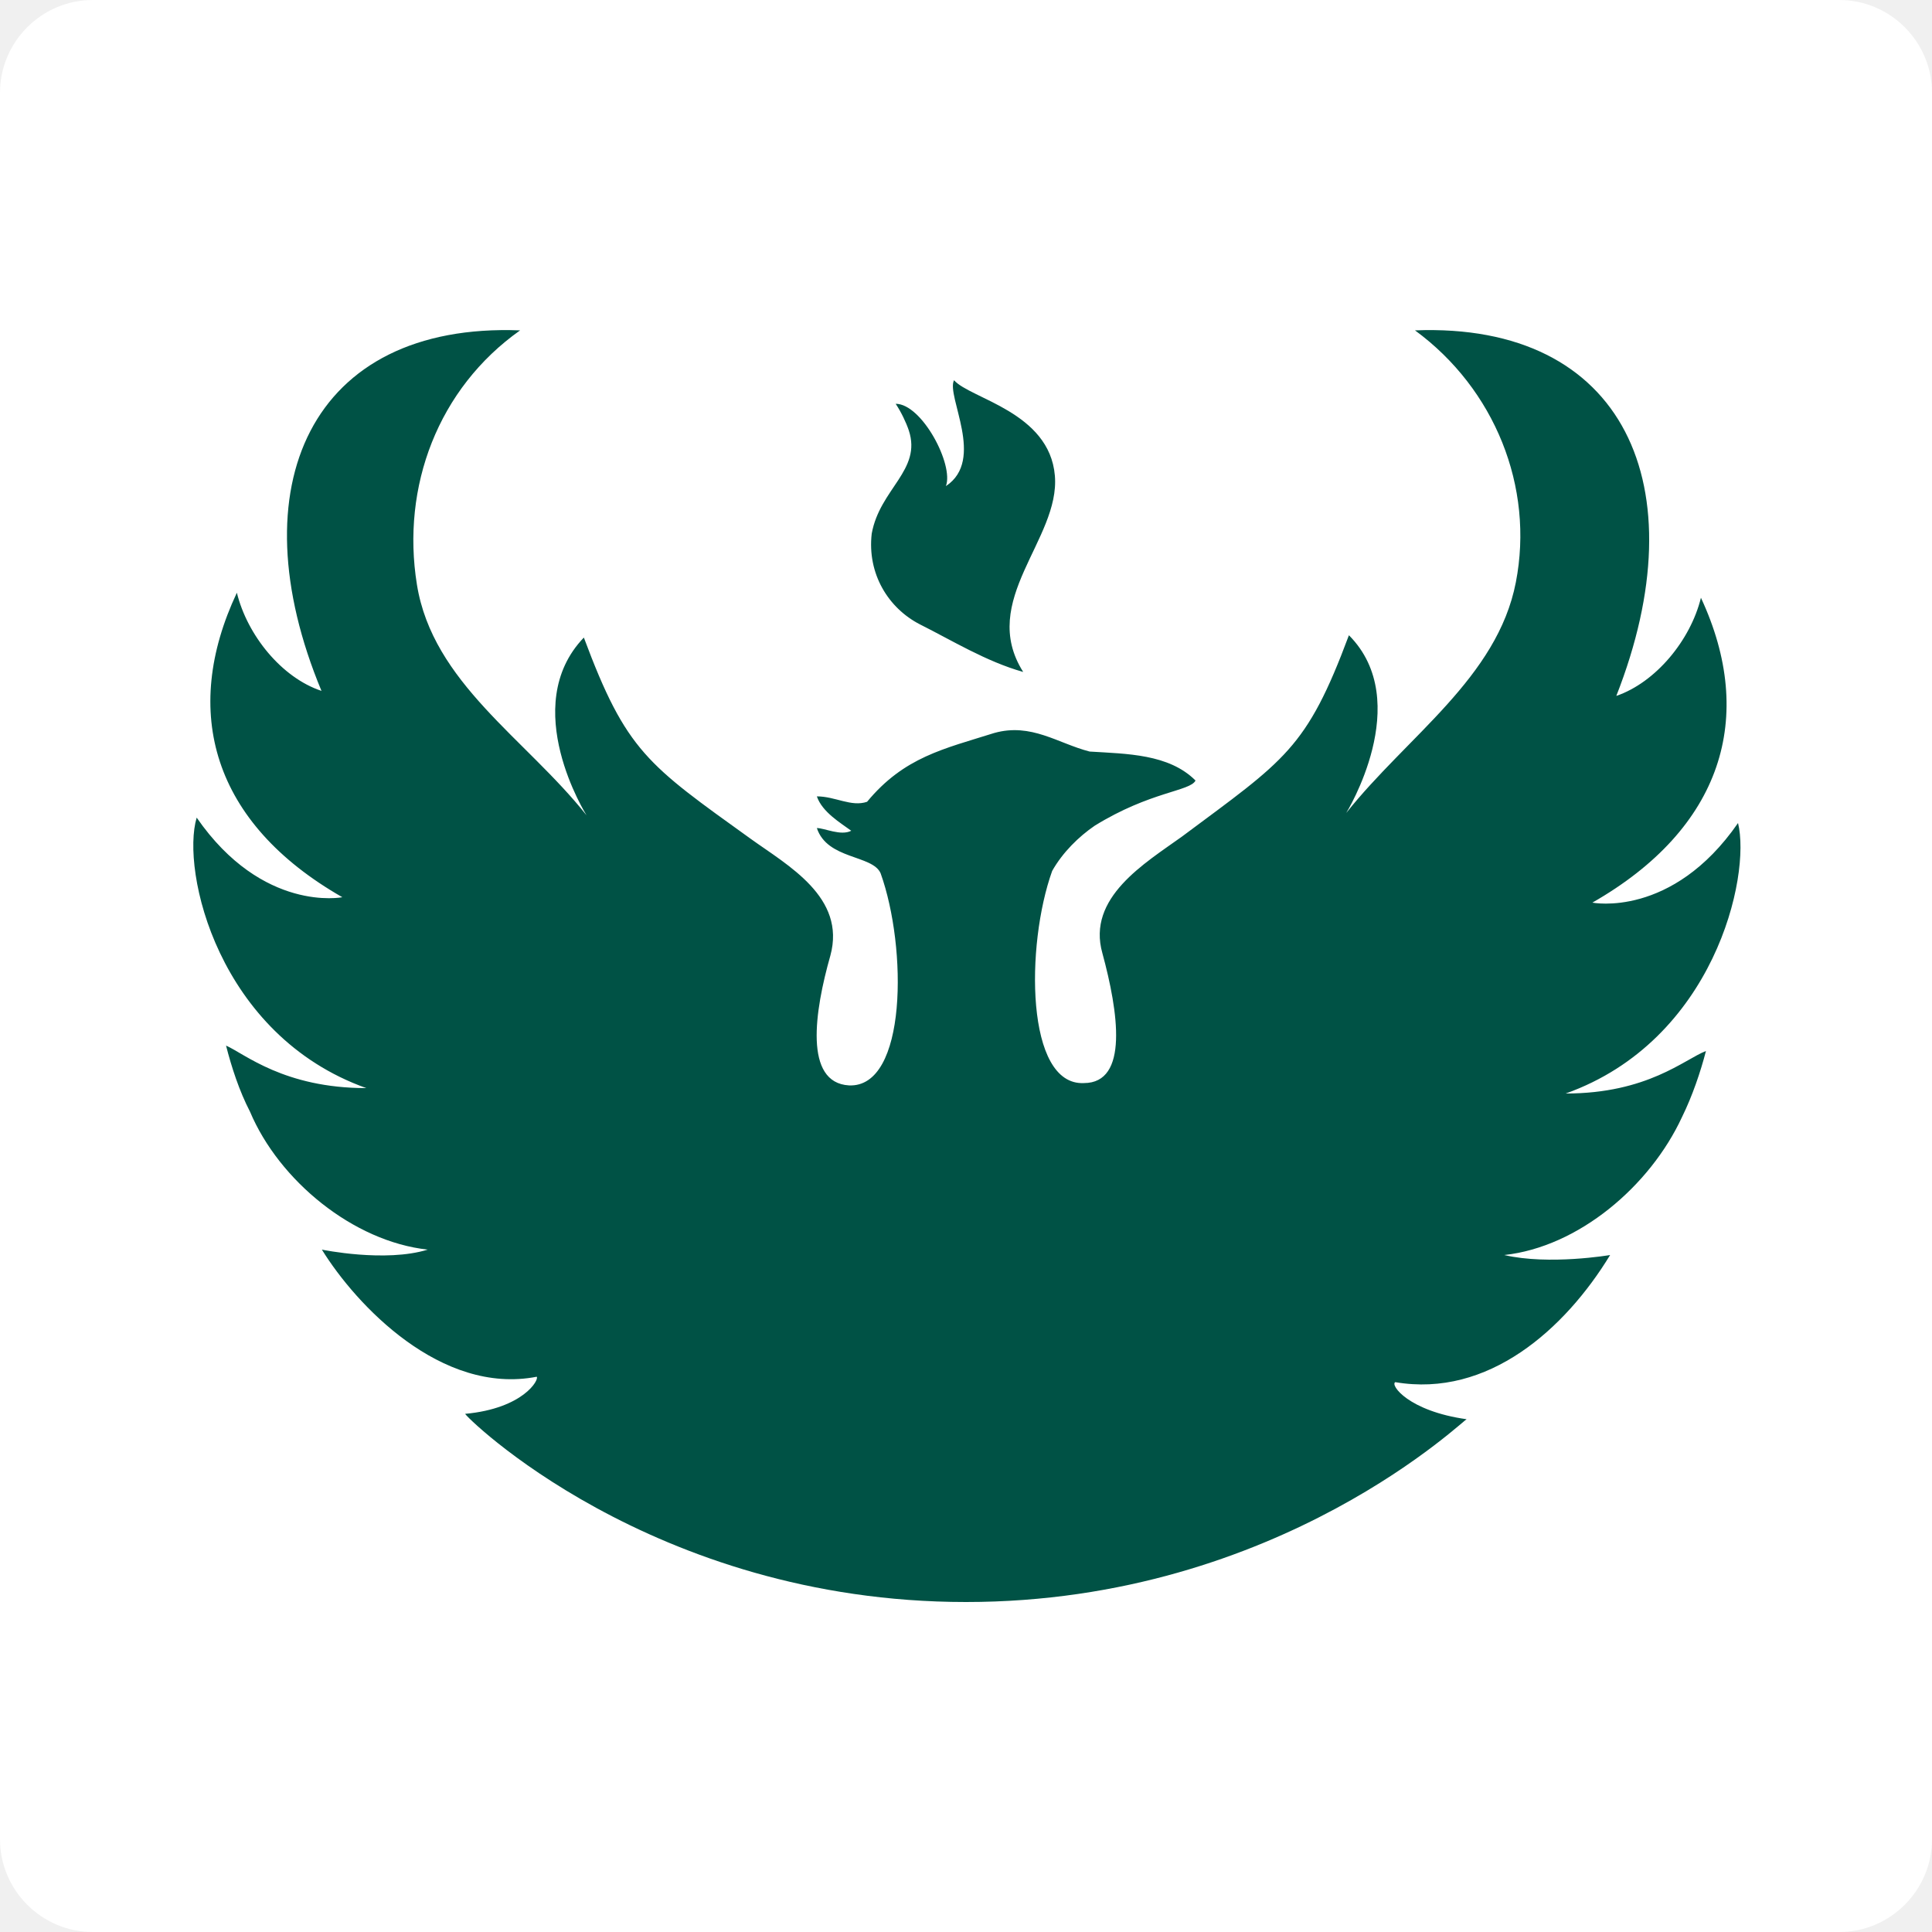
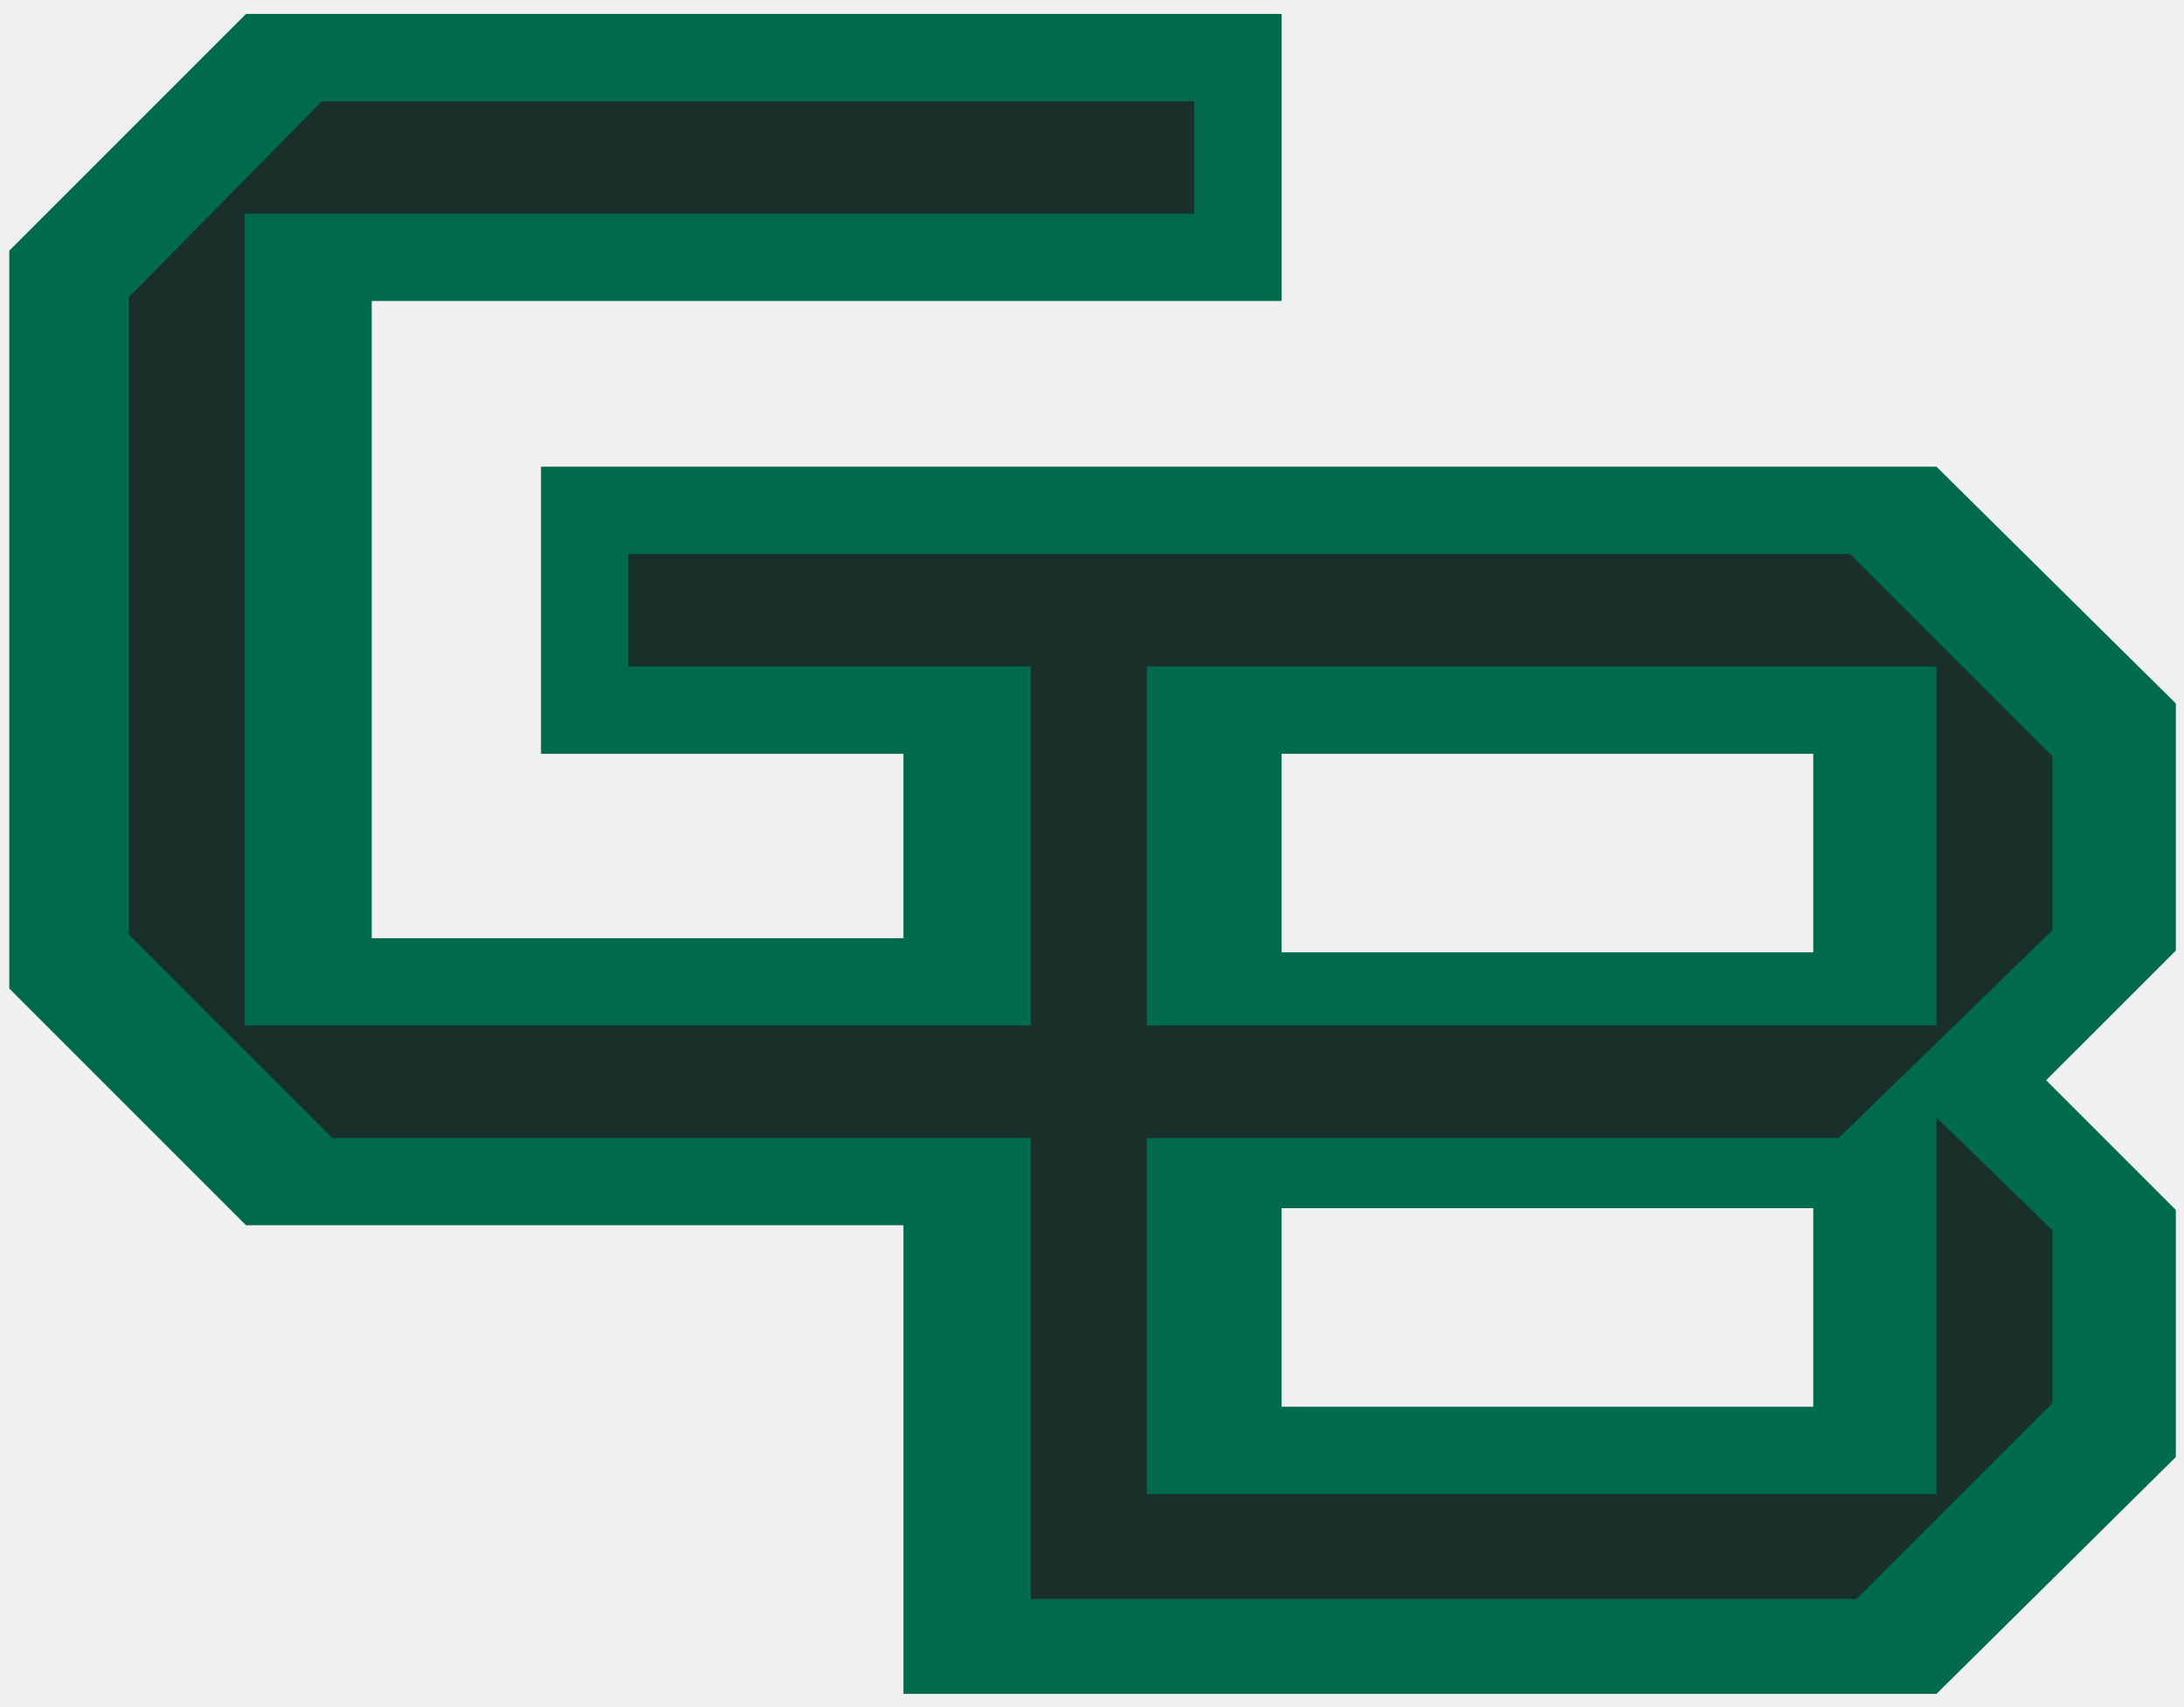
- <svg xmlns="http://www.w3.org/2000/svg" xml:space="preserve" viewBox="0 0 500 500">
-   <path fill="#fff" d="M476 500H24c-13.2 0-24-10.8-24-24V24C0 10.8 10.8 0 24 0h452c13.2 0 24 10.8 24 24v452c0 13.2-10.8 24-24 24z" />
-   <path fill="#005245" d="M238.1 161.6c8.2 4.1 17.1 9.6 26.7 12.3-11.7-18.5 9.6-34.3 8.2-50.8-1.4-16.5-21.9-19.9-26.1-24.7-2.1 4.1 8.2 20.6-2.1 27.4 2.1-5.5-6.2-21.3-13-21.3 1.4 2.1 2.7 4.8 3.4 6.9 3.4 10.3-7.5 15.1-9.6 26.7-1.2 10.4 4.3 19.3 12.5 23.5zm-143.3 120c-21.3 0-31.5-8.9-36.3-11 1.4 5.5 3.4 11.7 6.2 17.1 7.5 17.8 26.7 33.6 46 35.7-11 3.4-27.4 0-27.4 0 8.9 14.4 30.9 37.7 55.6 32.9.7.7-3.4 8.2-18.5 9.6-.7 0 48 48.7 129.6 48.7s130.3-48.7 129.6-47.3c-15.1-2.1-19.9-8.9-18.5-9.6 24 4.1 43.9-13.7 55.6-32.9 0 0-15.8 2.7-27.4 0 19.2-2.1 37.7-17.8 46-35.7 2.7-5.5 4.8-11.7 6.2-17.1-5.5 2.1-15.1 11-36.3 11 38.4-13.7 48-56.2 44.6-70-17.1 24.7-37.7 20.6-37.7 20.6 33.6-19.2 42.5-48 28.1-78.9-2.7 11-11.7 21.9-21.9 25.4 21.3-54.2 2.1-96.7-52.1-94.6 20.6 15.1 30.9 40.5 26.1 65.2-4.8 24.7-28.1 39.8-43.9 59.7 0 0 17.8-28.8.7-46-11 29.5-16.5 32.2-43.2 52.1-9.6 6.9-24.7 15.8-20.6 30.2 4.1 15.1 6.9 33.6-4.8 33.6-15.1.7-15.1-35.7-8.2-54.9 2.7-4.8 6.9-8.9 11-11.7 14.4-8.9 24.7-8.9 26.1-11.7-6.9-6.9-17.8-6.9-27.4-7.5-8.2-2.1-15.1-7.5-24.7-4.8-13 4.1-23.3 6.2-32.9 17.8-4.1 1.4-8.2-1.4-13-1.4 1.4 4.1 6.2 6.9 8.9 8.9-2.7 1.4-6.9-.7-8.9-.7 2.7 8.2 14.4 6.9 16.5 11.7 6.9 19.2 6.9 55.6-8.2 54.9-11.7-.7-8.9-19.2-4.8-33.6 4.1-15.1-11-23.3-20.6-30.2-26.7-19.2-32.2-22.6-43.2-52.1-17.1 17.8.7 46 .7 46-15.8-19.9-39.8-34.3-43.9-59.7s5.5-50.8 26.7-65.8c-54.2-2.1-73.4 40.5-51.4 93.3-10.3-3.4-19.2-14.4-21.9-25.4-14.5 30.8-6.3 59.6 27.3 78.8 0 0-20.6 4.1-37.7-20.6-4.1 13.7 5.5 56.3 43.9 70z" />
+ <svg xmlns="http://www.w3.org/2000/svg" height="195.3" viewBox="0 0 250 195.301" width="250">
+   <g transform="matrix(1.25 0 0 -1.25 -562.66 930.7)">
+     <g>
+       <path d="m616.18 657.35h-48.693v18.182h48.693v-18.182zm0-41.612h-48.693v18.182h48.693v-18.182zm33.196 64.405-21.915 21.68h-127.79v-26.293h33.191v-16.884h-48.693v58.352h83.32v26.288h-94.831l-21.68-21.68v-67.569l21.68-21.68h60.205v-42.913h94.601l21.915 21.684v22.63l-11.877 11.877 11.877 11.872v22.635zm-198.4-26.106 21.68-21.68" fill="#006a4d" />
+       <path d="m627.46 650.65h-72.312v32.878h72.312v-32.878zm-72.312 0zm82.936 24.642-18.535 18.53h-111.89v-10.293h36.864v-32.879h-71.98v74.342h86.939v10.297h-79.868l-17.69-17.94v-58.361l18.631-18.636h63.968v-42.217h75.619l17.94 17.94v15.818l-10.624 10.331v-34.488h-72.312v32.615h63.363l19.572 19.02v15.919" fill="#183029" />
+     </g>
+   </g>
</svg>
